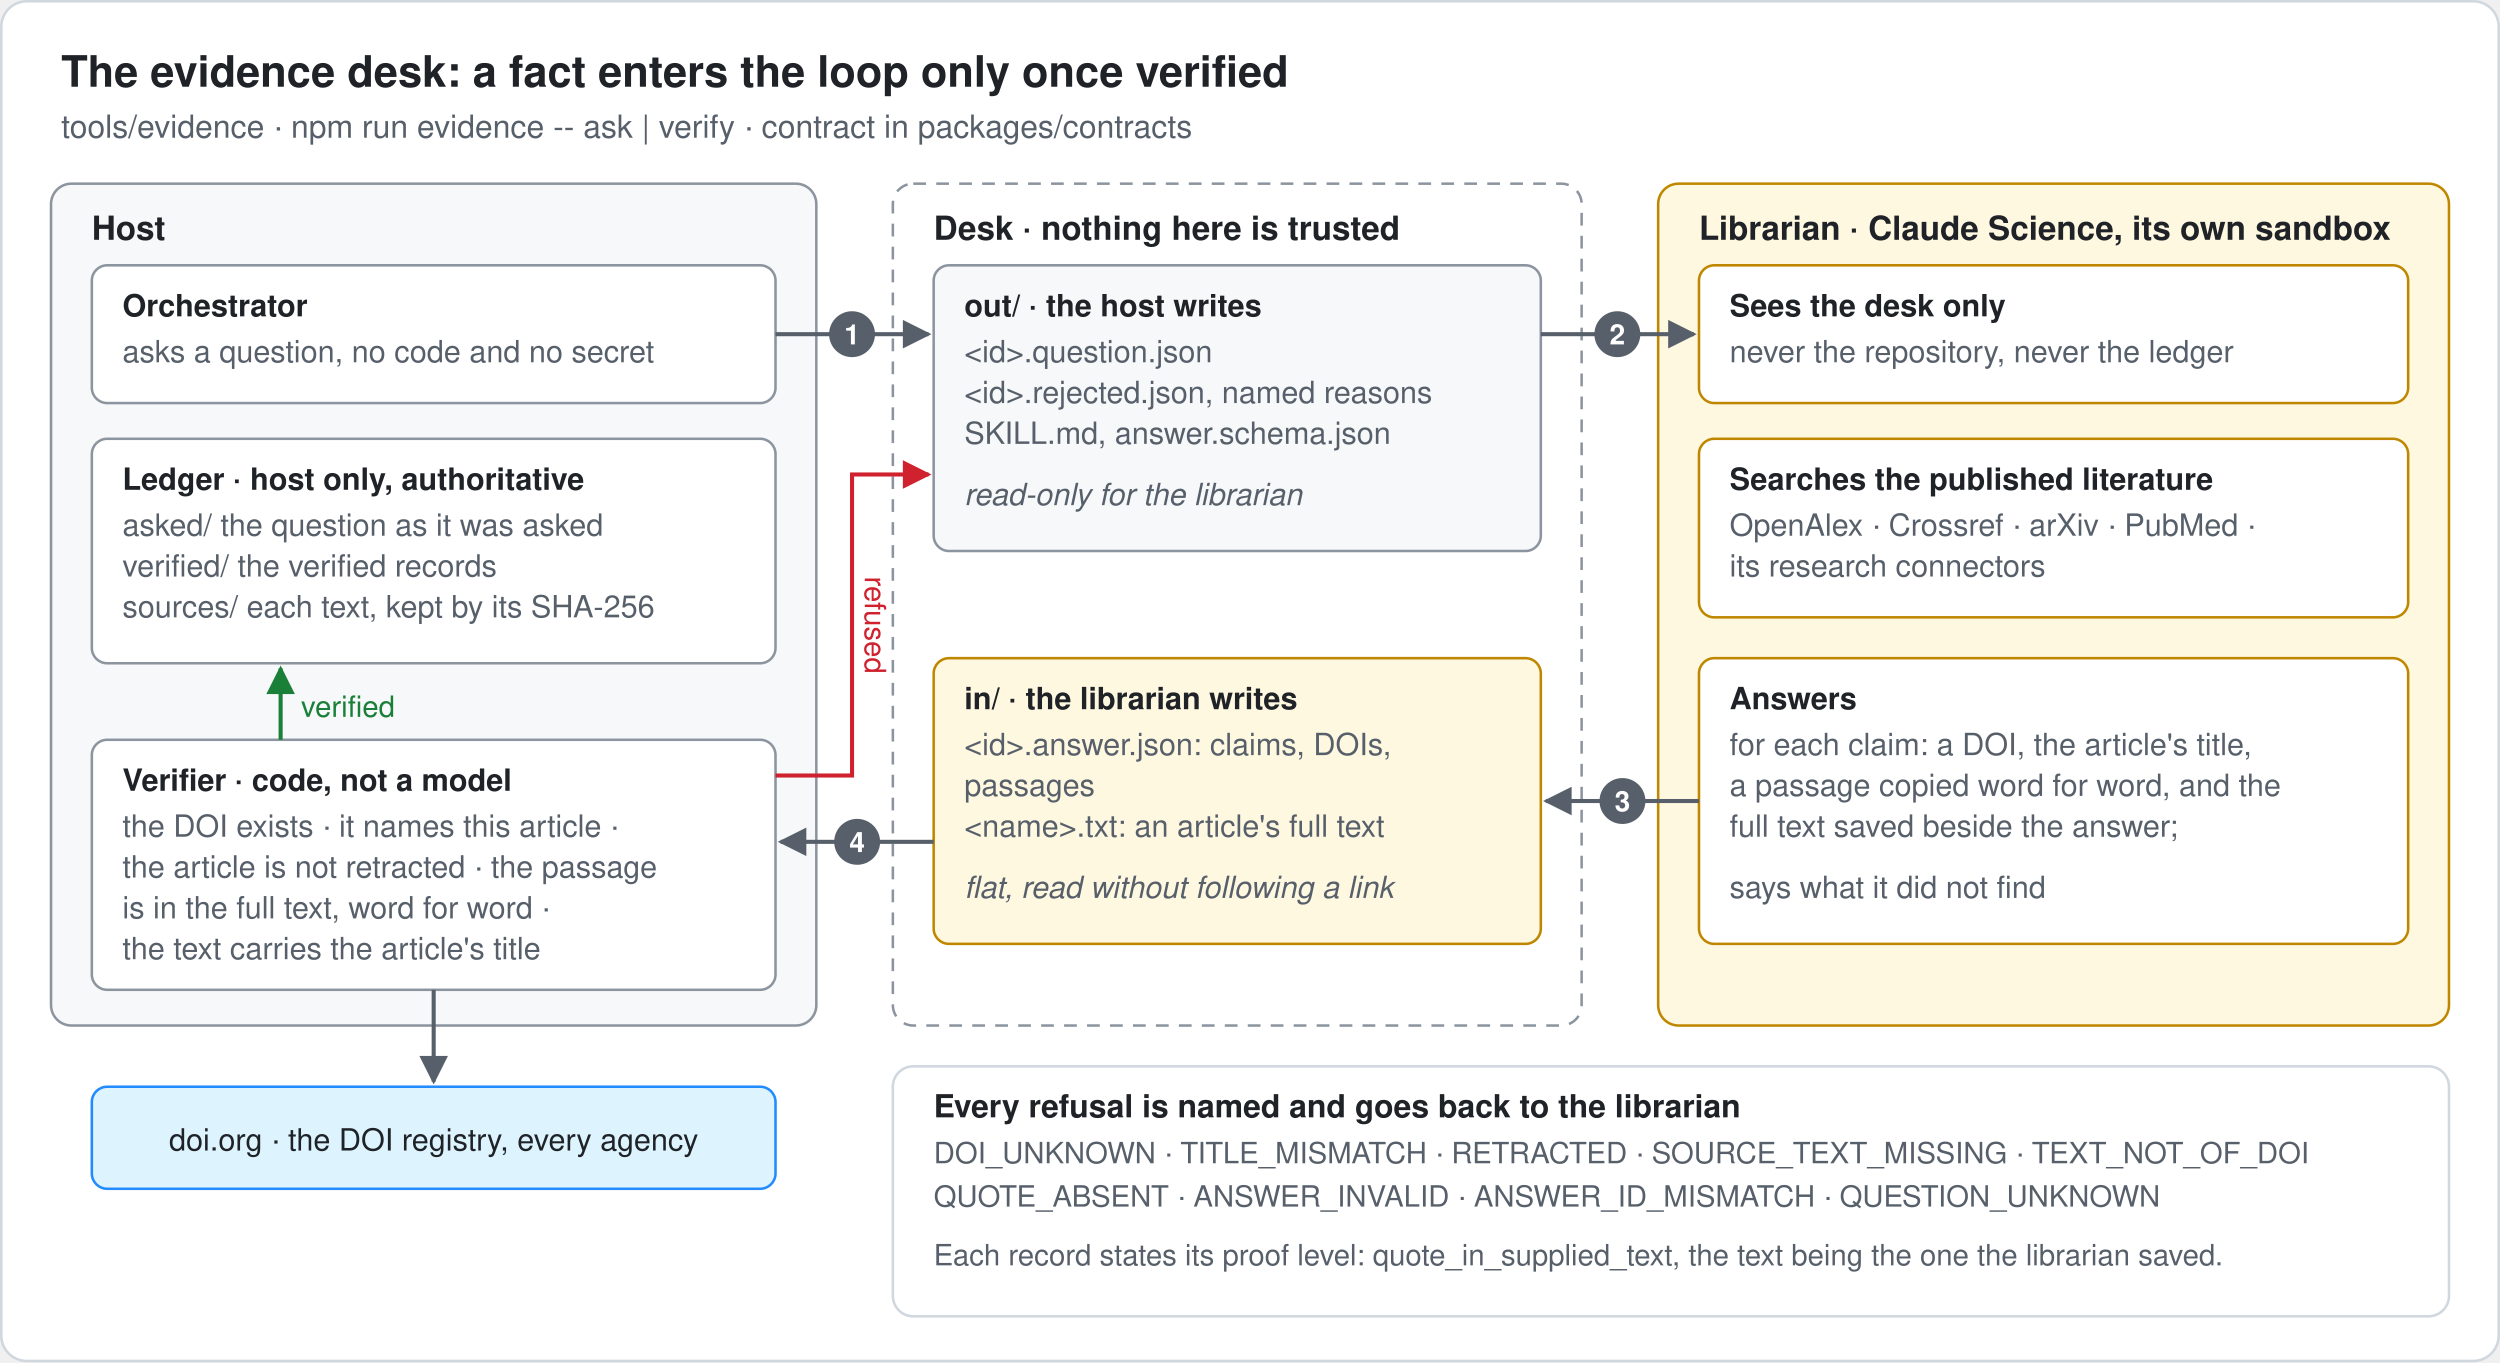
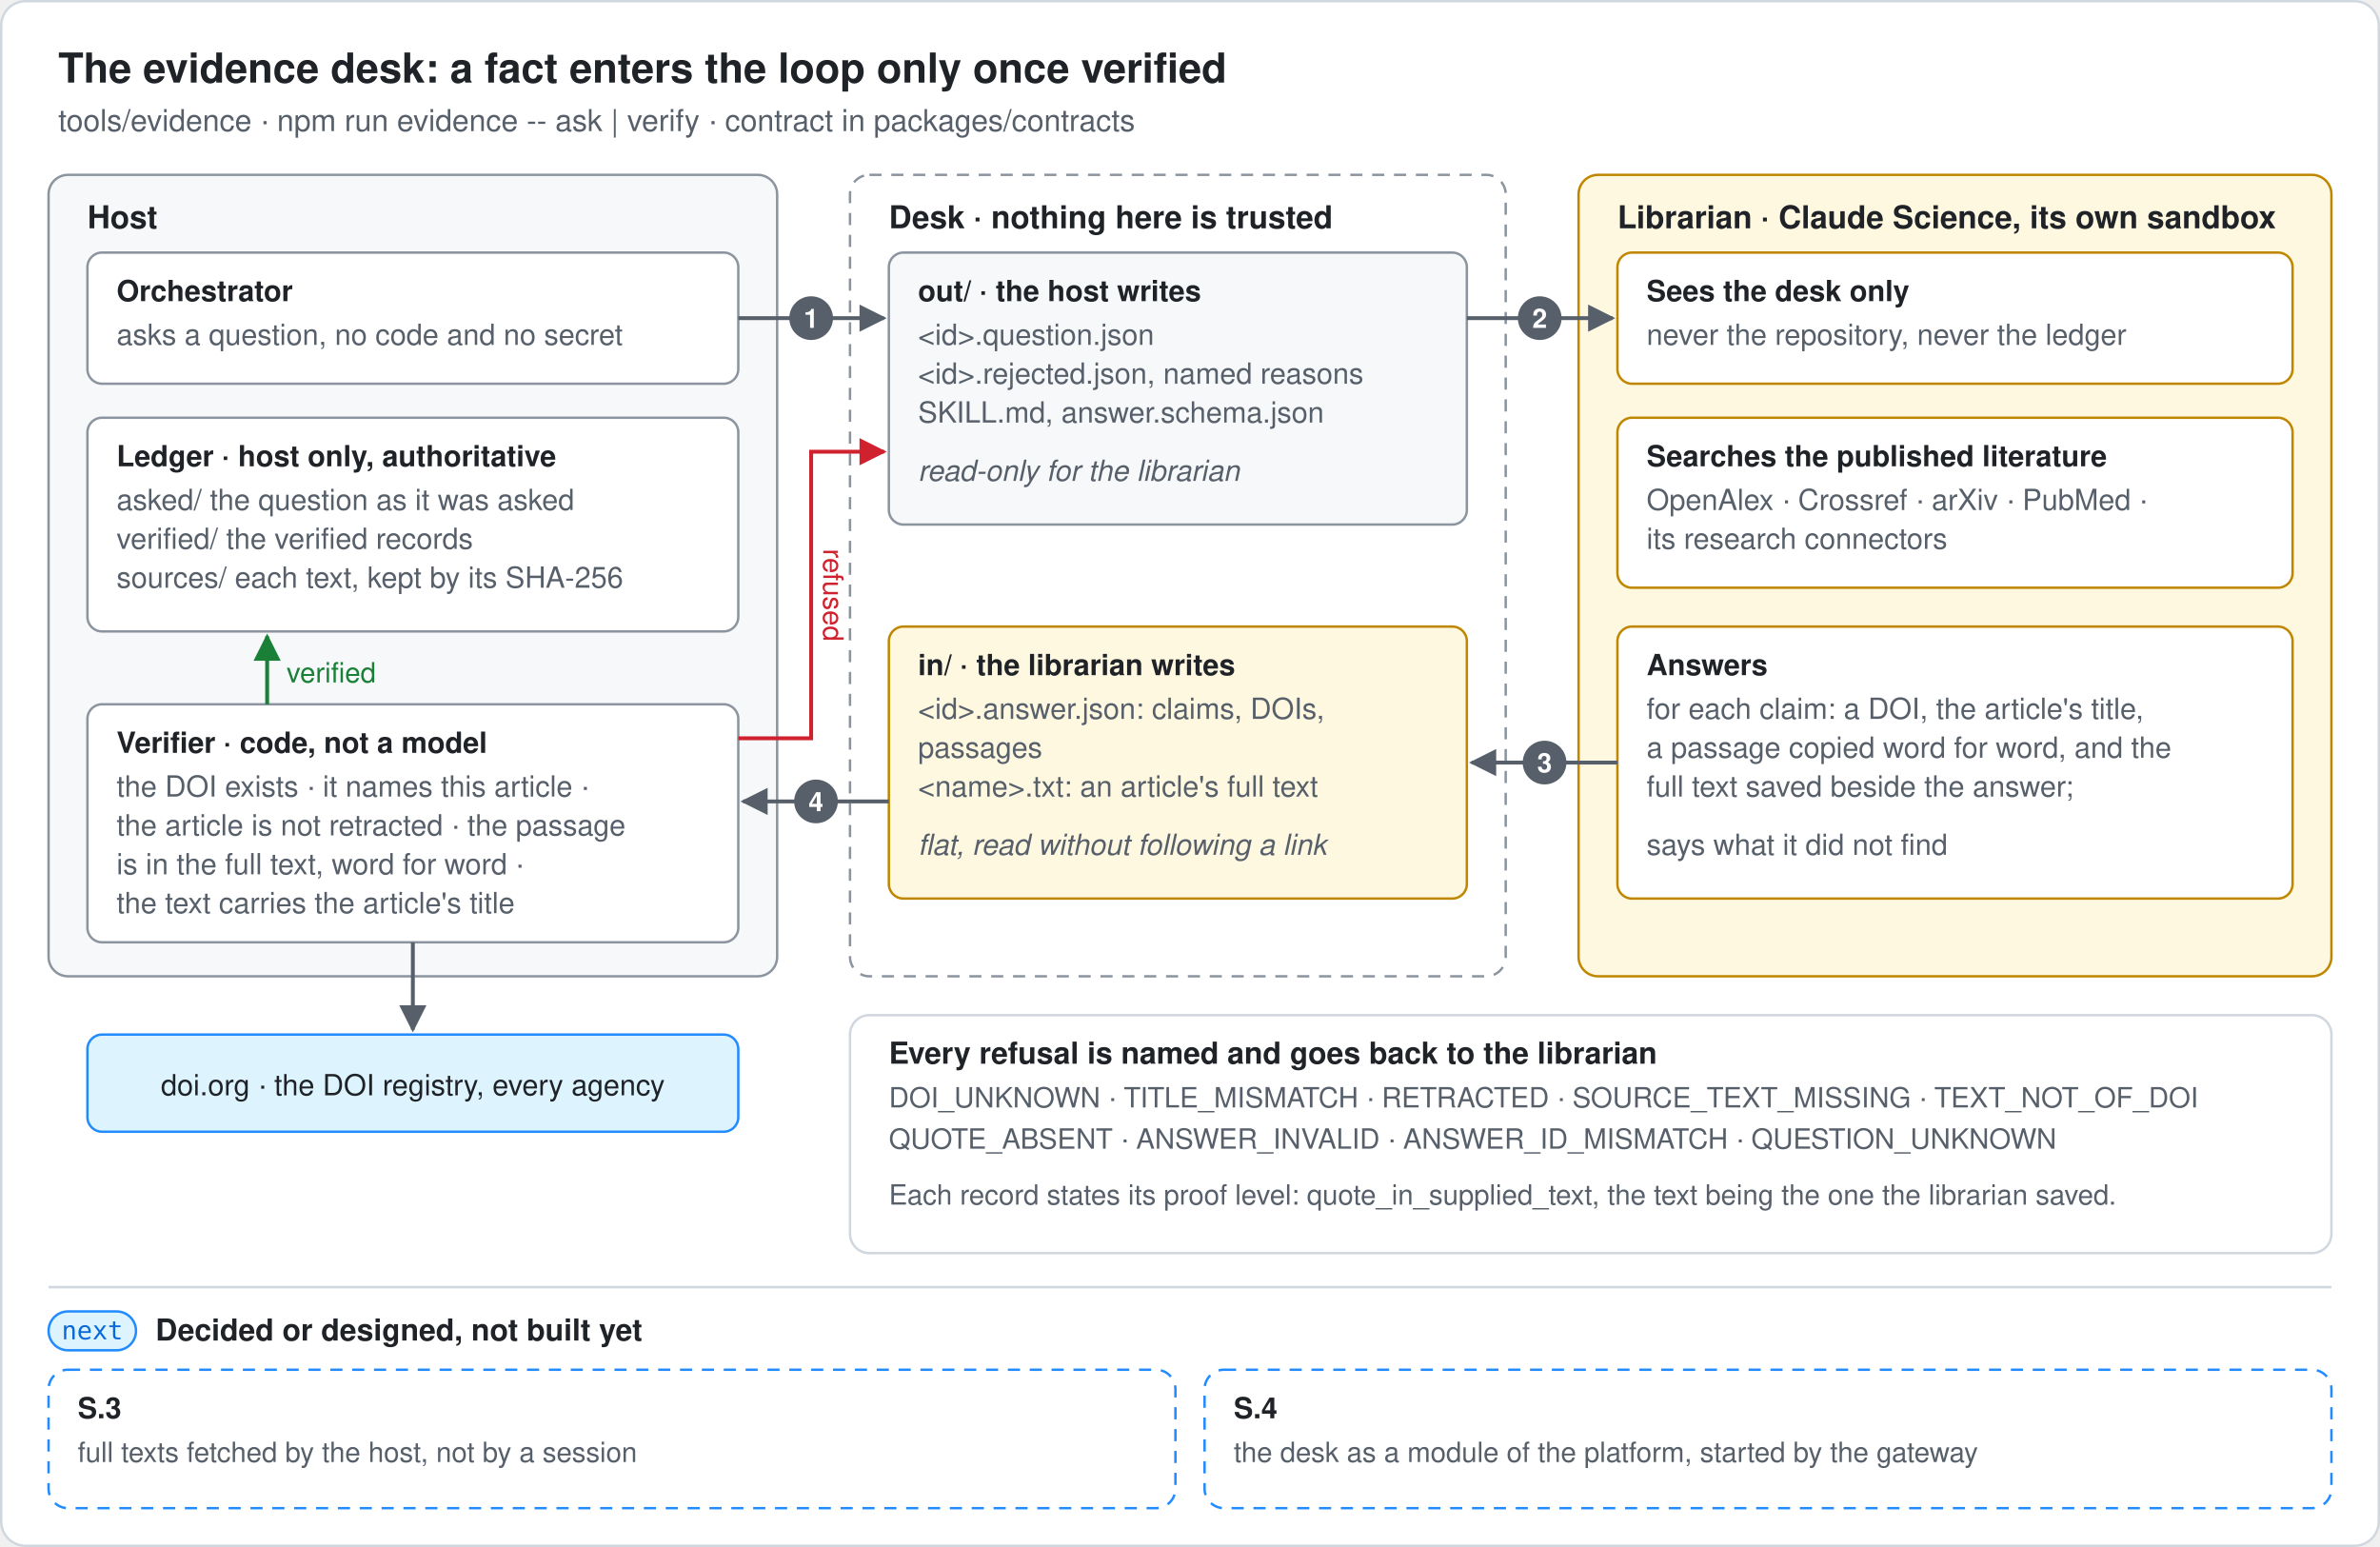
- <svg xmlns="http://www.w3.org/2000/svg" viewBox="0 0 980 534" width="980" height="534" role="img" aria-labelledby="t d" font-family="-apple-system, 'Segoe UI', Helvetica, Arial, sans-serif">
+ <svg xmlns="http://www.w3.org/2000/svg" viewBox="0 0 980 637" width="980" height="637" role="img" aria-labelledby="t d" font-family="-apple-system, 'Segoe UI', Helvetica, Arial, sans-serif">
  <defs>
    <marker id="a" viewBox="0 0 10 10" refX="9" refY="5" markerWidth="7" markerHeight="7" orient="auto-start-reverse">
      <path d="M0 0L10 5L0 10z" fill="#57606a" />
    </marker>
    <marker id="r" viewBox="0 0 10 10" refX="9" refY="5" markerWidth="7" markerHeight="7" orient="auto-start-reverse">
      <path d="M0 0L10 5L0 10z" fill="#cf222e" />
    </marker>
    <marker id="g" viewBox="0 0 10 10" refX="9" refY="5" markerWidth="7" markerHeight="7" orient="auto-start-reverse">
      <path d="M0 0L10 5L0 10z" fill="#1a7f37" />
    </marker>
  </defs>
-   <rect x="0.5" y="0.5" width="979" height="533" rx="10" fill="#ffffff" stroke="#d0d7de" />
+   <rect x="0.5" y="0.5" width="979" height="636" rx="10" fill="#ffffff" stroke="#d0d7de" />
  <text x="24" y="34" font-size="17" font-weight="600" fill="#1f2328">The evidence desk: a fact enters the loop only once verified</text>
  <text x="24" y="54" font-size="12.5" fill="#57606a">tools/evidence · npm run evidence -- ask | verify · contract in packages/contracts</text>
  <rect x="20" y="72" width="300" height="330" rx="8" fill="#f6f8fa" stroke="#8c959f" />
  <text x="36" y="94" font-size="13" font-weight="600" fill="#1f2328">Host</text>
  <g font-size="12">
    <rect x="36" y="104" width="268" height="54" rx="6" fill="#ffffff" stroke="#8c959f" />
    <text x="48" y="124" font-weight="600" fill="#1f2328">Orchestrator</text>
    <text x="48" y="142" fill="#57606a">asks a question, no code and no secret</text>
    <rect x="36" y="172" width="268" height="88" rx="6" fill="#ffffff" stroke="#8c959f" />
    <text x="48" y="192" font-weight="600" fill="#1f2328">Ledger · host only, authoritative</text>
    <text x="48" y="210" fill="#57606a">asked/ the question as it was asked</text>
    <text x="48" y="226" fill="#57606a">verified/ the verified records</text>
    <text x="48" y="242" fill="#57606a">sources/ each text, kept by its SHA-256</text>
    <rect x="36" y="290" width="268" height="98" rx="6" fill="#ffffff" stroke="#8c959f" />
    <text x="48" y="310" font-weight="600" fill="#1f2328">Verifier · code, not a model</text>
    <text x="48" y="328" fill="#57606a">the DOI exists · it names this article ·</text>
    <text x="48" y="344" fill="#57606a">the article is not retracted · the passage</text>
    <text x="48" y="360" fill="#57606a">is in the full text, word for word ·</text>
    <text x="48" y="376" fill="#57606a">the text carries the article's title</text>
  </g>
  <rect x="350" y="72" width="270" height="330" rx="8" fill="#ffffff" stroke="#8c959f" stroke-dasharray="5 4" />
  <text x="366" y="94" font-size="13" font-weight="600" fill="#1f2328">Desk · nothing here is trusted</text>
  <g font-size="12">
    <rect x="366" y="104" width="238" height="112" rx="6" fill="#f6f8fa" stroke="#8c959f" />
    <text x="378" y="124" font-weight="600" fill="#1f2328">out/ · the host writes</text>
    <text x="378" y="142" fill="#57606a">&lt;id&gt;.question.json</text>
    <text x="378" y="158" fill="#57606a">&lt;id&gt;.rejected.json, named reasons</text>
    <text x="378" y="174" fill="#57606a">SKILL.md, answer.schema.json</text>
    <text x="378" y="198" fill="#57606a" font-style="italic">read-only for the librarian</text>
    <rect x="366" y="258" width="238" height="112" rx="6" fill="#fff8e1" stroke="#bf8700" />
    <text x="378" y="278" font-weight="600" fill="#1f2328">in/ · the librarian writes</text>
    <text x="378" y="296" fill="#57606a">&lt;id&gt;.answer.json: claims, DOIs,</text>
    <text x="378" y="312" fill="#57606a">passages</text>
    <text x="378" y="328" fill="#57606a">&lt;name&gt;.txt: an article's full text</text>
    <text x="378" y="352" fill="#57606a" font-style="italic">flat, read without following a link</text>
  </g>
  <rect x="650" y="72" width="310" height="330" rx="8" fill="#fff8e1" stroke="#bf8700" />
  <text x="666" y="94" font-size="13" font-weight="600" fill="#1f2328">Librarian · Claude Science, its own sandbox</text>
  <g font-size="12">
    <rect x="666" y="104" width="278" height="54" rx="6" fill="#ffffff" stroke="#bf8700" />
    <text x="678" y="124" font-weight="600" fill="#1f2328">Sees the desk only</text>
    <text x="678" y="142" fill="#57606a">never the repository, never the ledger</text>
    <rect x="666" y="172" width="278" height="70" rx="6" fill="#ffffff" stroke="#bf8700" />
    <text x="678" y="192" font-weight="600" fill="#1f2328">Searches the published literature</text>
    <text x="678" y="210" fill="#57606a">OpenAlex · Crossref · arXiv · PubMed ·</text>
    <text x="678" y="226" fill="#57606a">its research connectors</text>
    <rect x="666" y="258" width="278" height="112" rx="6" fill="#ffffff" stroke="#bf8700" />
    <text x="678" y="278" font-weight="600" fill="#1f2328">Answers</text>
    <text x="678" y="296" fill="#57606a">for each claim: a DOI, the article's title,</text>
    <text x="678" y="312" fill="#57606a">a passage copied word for word, and the</text>
    <text x="678" y="328" fill="#57606a">full text saved beside the answer;</text>
    <text x="678" y="352" fill="#57606a">says what it did not find</text>
  </g>
  <g stroke="#57606a" stroke-width="1.6" fill="none" marker-end="url(#a)">
    <path d="M304 131H364" />
    <path d="M604 131H664" />
    <path d="M666 314H606" />
    <path d="M366 330H306" />
    <path d="M170 388V424" />
  </g>
  <path d="M110 290V262" stroke="#1a7f37" stroke-width="1.6" fill="none" marker-end="url(#g)" />
  <text x="118" y="281" font-size="11.5" fill="#1a7f37">verified</text>
  <path d="M304 304H334V186H364" stroke="#cf222e" stroke-width="1.6" fill="none" marker-end="url(#r)" />
  <text x="339" y="226" font-size="11.5" fill="#cf222e" transform="rotate(90 339 226)">refused</text>
  <g font-size="11" font-weight="600" fill="#ffffff" text-anchor="middle">
    <circle cx="334" cy="131" r="9" fill="#57606a" />
    <text x="334" y="135">1</text>
    <circle cx="634" cy="131" r="9" fill="#57606a" />
    <text x="634" y="135">2</text>
    <circle cx="636" cy="314" r="9" fill="#57606a" />
    <text x="636" y="318">3</text>
    <circle cx="336" cy="330" r="9" fill="#57606a" />
    <text x="336" y="334">4</text>
  </g>
  <rect x="36" y="426" width="268" height="40" rx="6" fill="#ddf4ff" stroke="#218bff" />
  <text x="170" y="451" text-anchor="middle" font-size="12" fill="#1f2328">doi.org · the DOI registry, every agency</text>
  <rect x="350" y="418" width="610" height="98" rx="8" fill="#ffffff" stroke="#d0d7de" />
  <text x="366" y="438" font-size="12.5" font-weight="600" fill="#1f2328">Every refusal is named and goes back to the librarian</text>
  <text x="366" y="456" font-size="11.5" fill="#57606a">DOI_UNKNOWN · TITLE_MISMATCH · RETRACTED · SOURCE_TEXT_MISSING · TEXT_NOT_OF_DOI</text>
  <text x="366" y="473" font-size="11.5" fill="#57606a">QUOTE_ABSENT · ANSWER_INVALID · ANSWER_ID_MISMATCH · QUESTION_UNKNOWN</text>
  <text x="366" y="496" font-size="11.5" fill="#57606a">Each record states its proof level: quote_in_supplied_text, the text being the one the librarian saved.</text>
+   <path d="M20 530H960" stroke="#d0d7de" />
+   <rect x="20" y="540" width="36" height="16" rx="8" fill="#ddf4ff" stroke="#218bff" />
+   <text x="38" y="551.5" text-anchor="middle" font-family="ui-monospace, SFMono-Regular, Menlo, monospace" font-size="10.5" fill="#0969da">next</text>
+   <text x="64" y="552" font-size="12.5" font-weight="600" fill="#1f2328">Decided or designed, not built yet</text>
+   <rect x="20" y="564" width="464" height="57" rx="8" fill="#ffffff" stroke="#218bff" stroke-dasharray="5 4" />
+   <text x="32" y="584" font-size="12" font-weight="600" fill="#1f2328">S.3</text>
+   <text x="32" y="602" font-size="11.5" fill="#57606a">full texts fetched by the host, not by a session</text>
+   <rect x="496" y="564" width="464" height="57" rx="8" fill="#ffffff" stroke="#218bff" stroke-dasharray="5 4" />
+   <text x="508" y="584" font-size="12" font-weight="600" fill="#1f2328">S.4</text>
+   <text x="508" y="602" font-size="11.5" fill="#57606a">the desk as a module of the platform, started by the gateway</text>
</svg>
